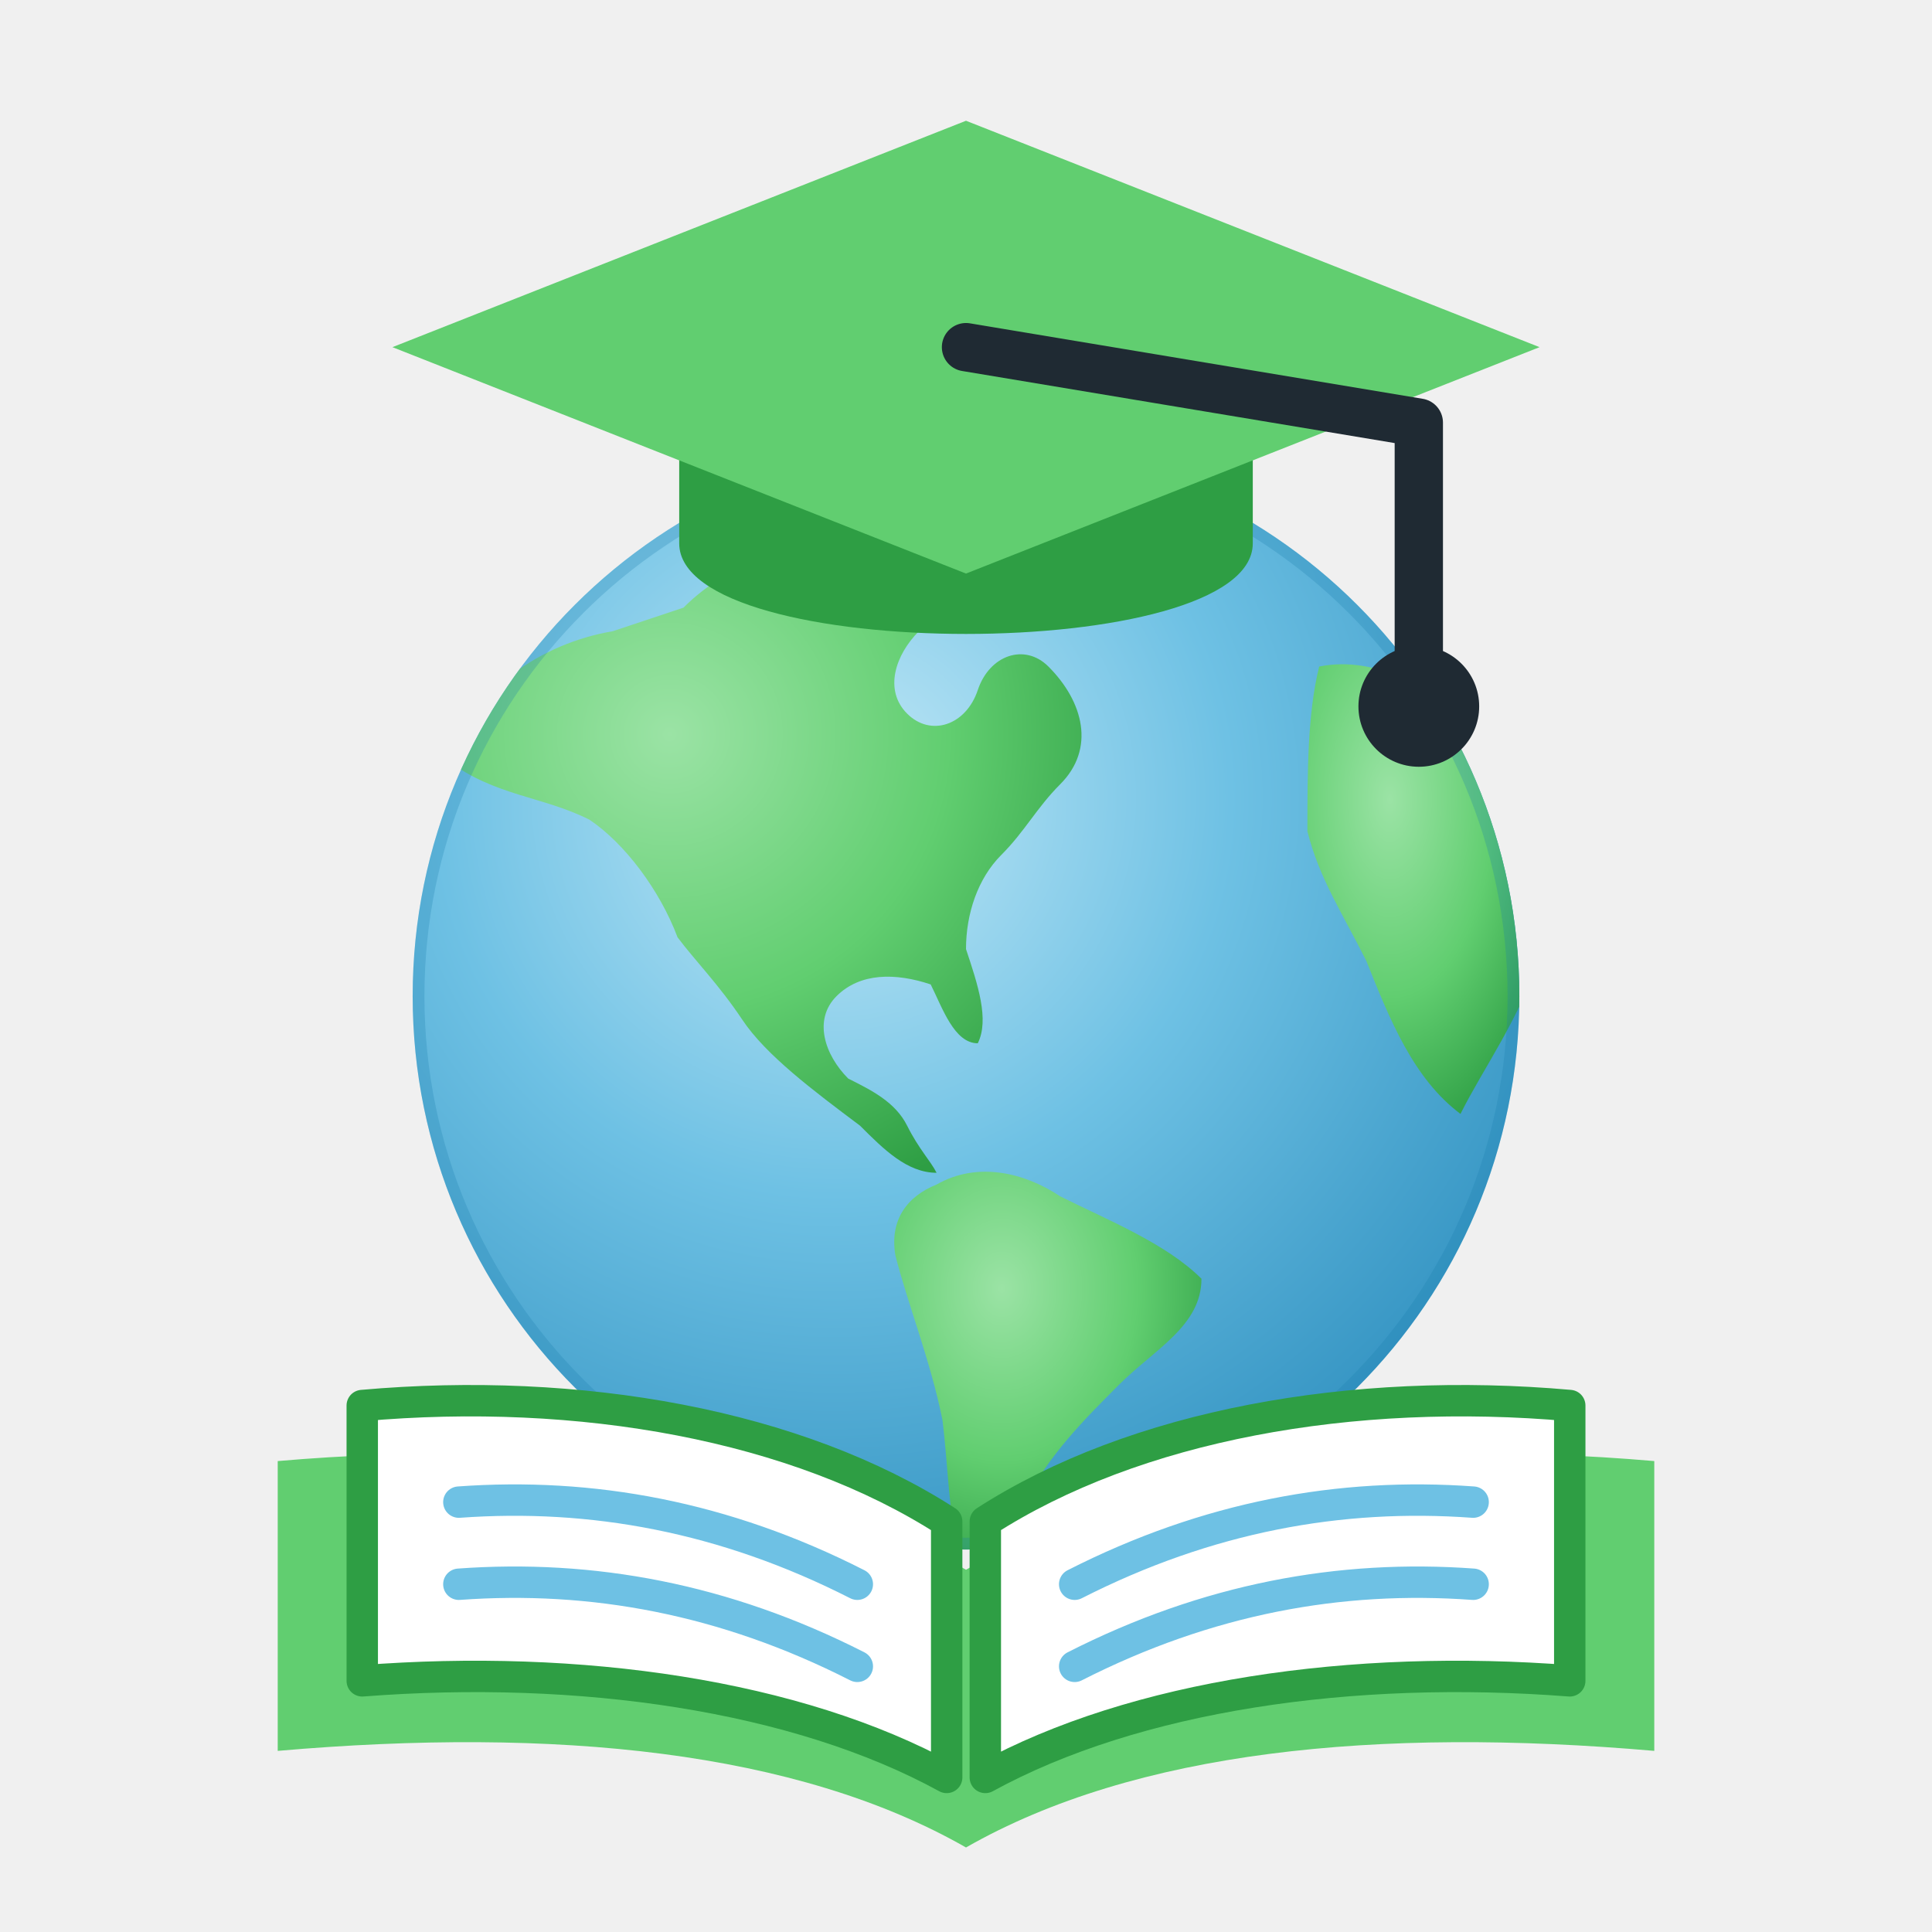
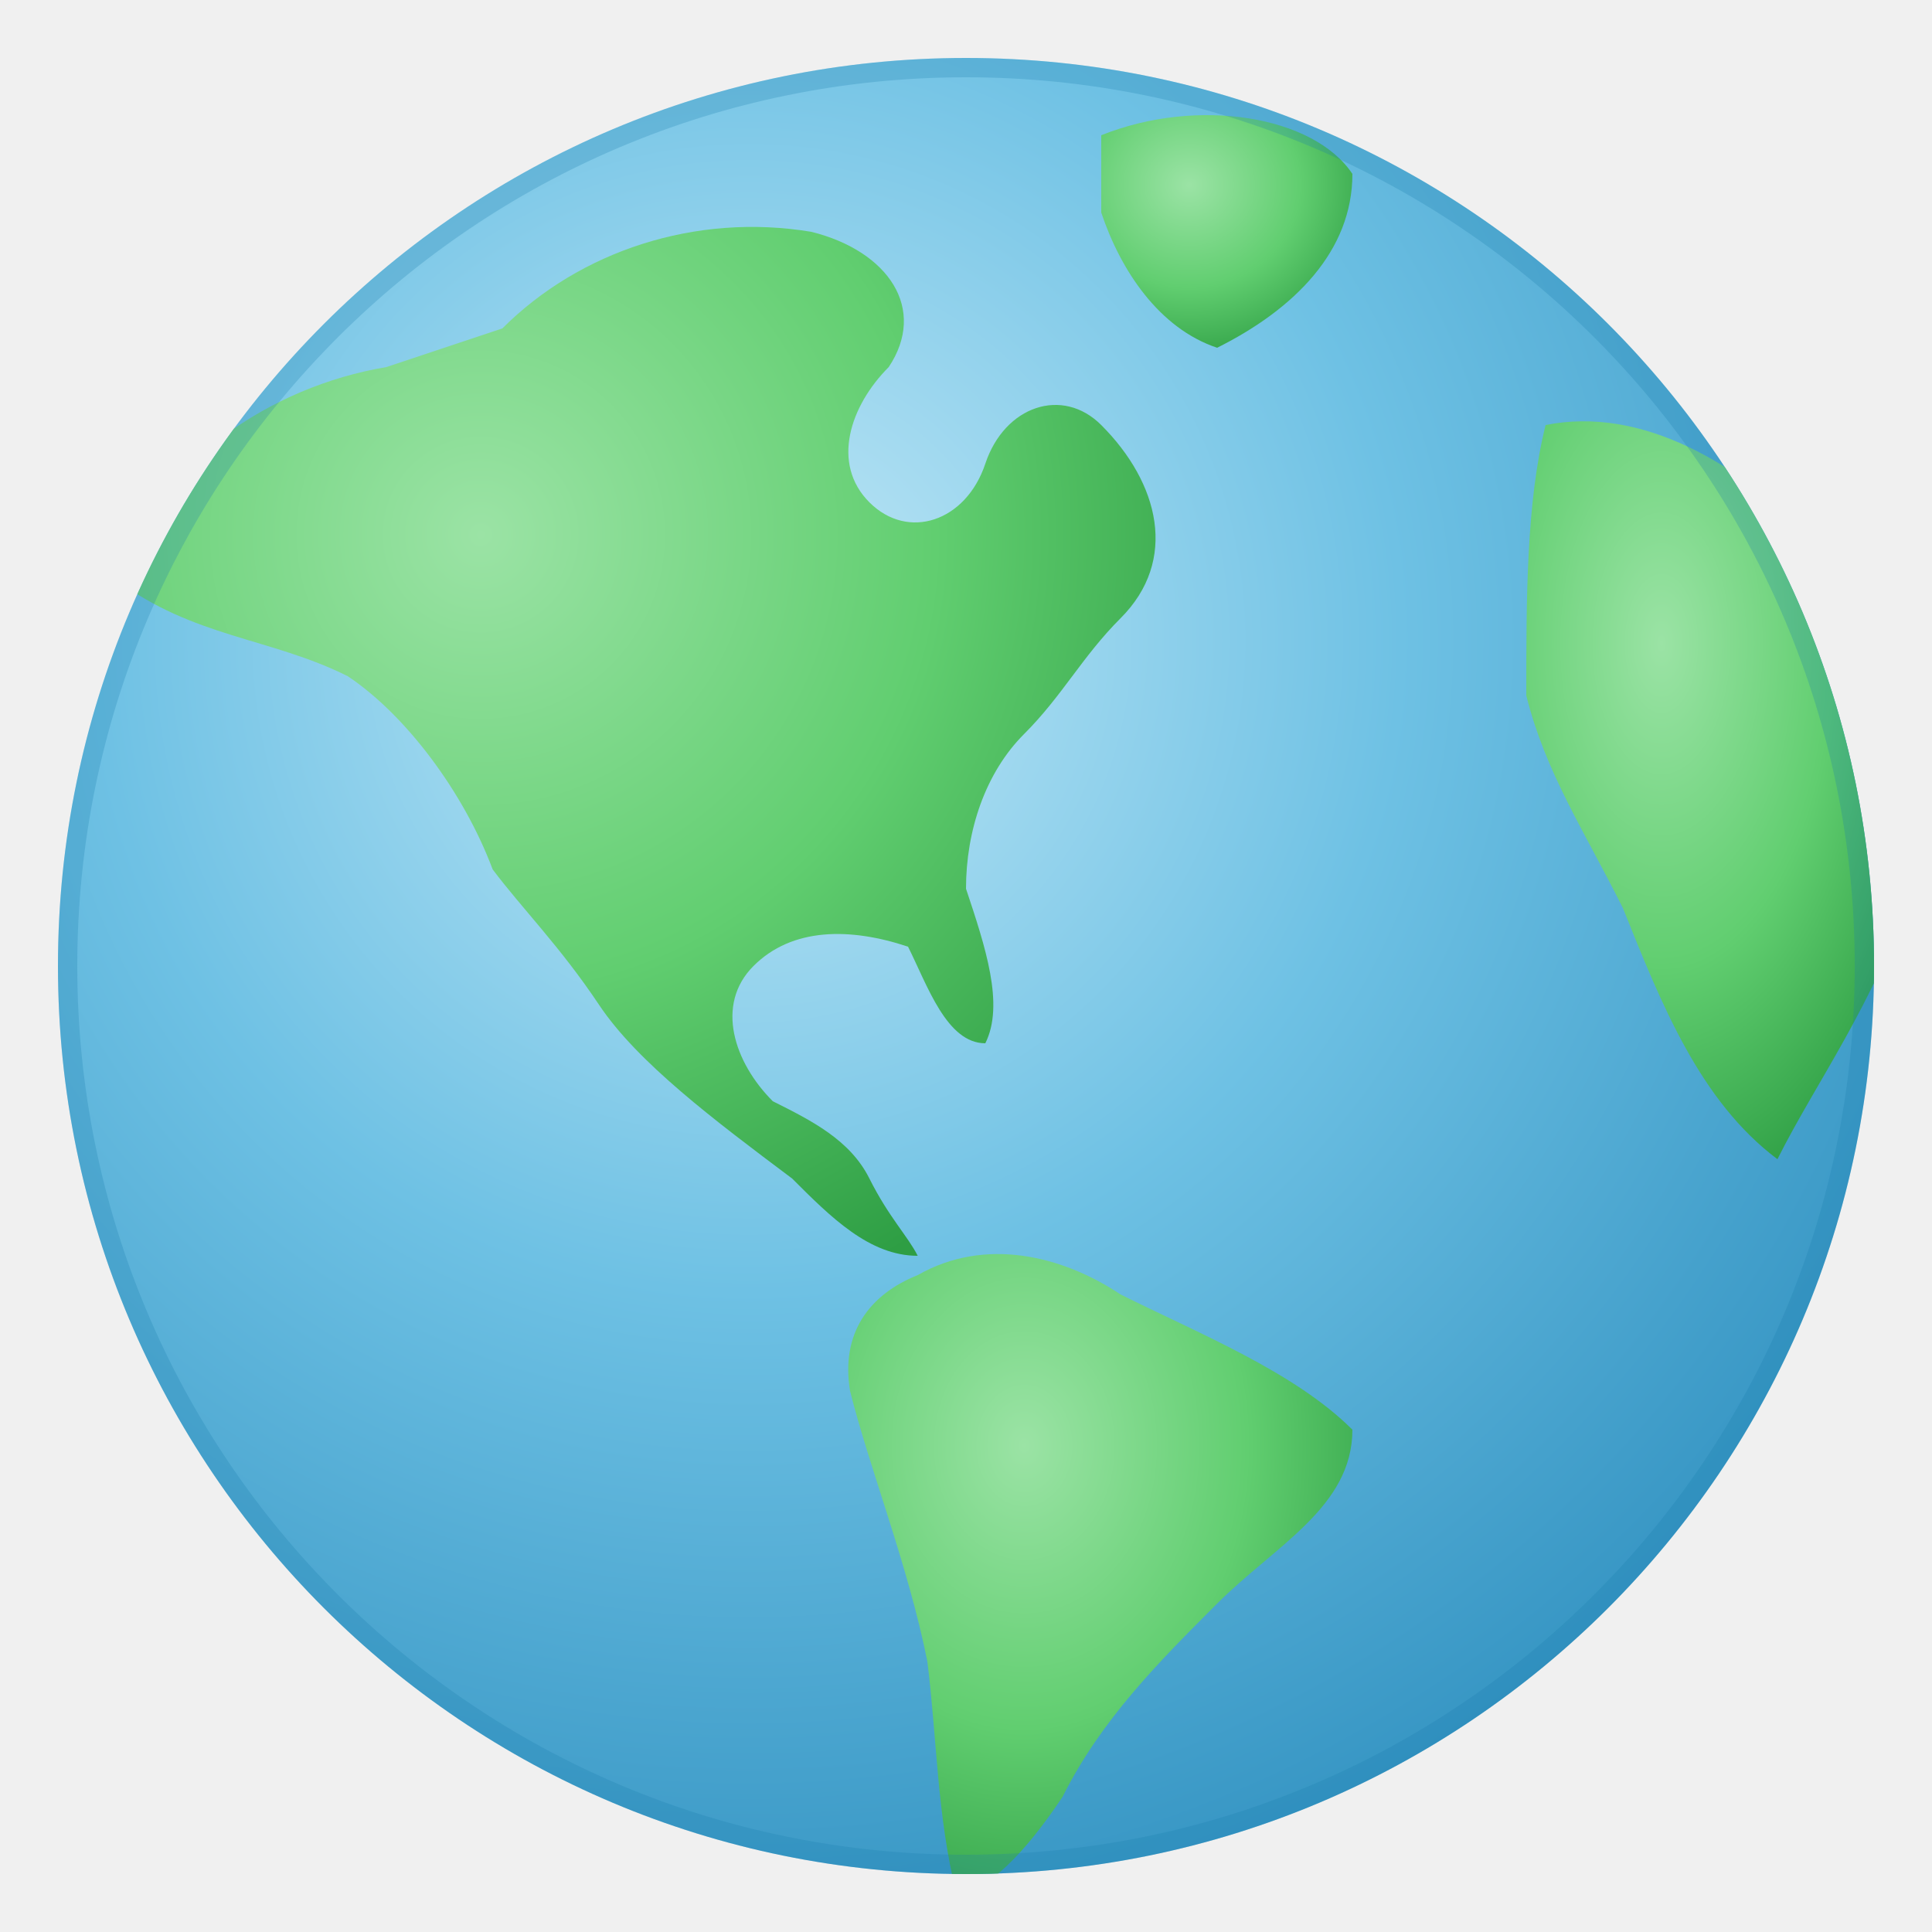
- <svg xmlns="http://www.w3.org/2000/svg" viewBox="0 0 64 64" role="img" aria-label="Centro Latino de Capacitación">
-   <g transform="translate(12.5 13.5) scale(.39)">
-     <defs>
-       <radialGradient id="clmar" cx="38%" cy="32%" r="72%">
-         <stop offset="0" stop-color="#C4E9F7" />
-         <stop offset=".5" stop-color="#6EC1E4" />
-         <stop offset="1" stop-color="#3796C4" />
-       </radialGradient>
-       <radialGradient id="cltierra" cx="35%" cy="30%" r="80%">
-         <stop offset="0" stop-color="#9BE3A5" />
-         <stop offset=".55" stop-color="#61CE70" />
-         <stop offset="1" stop-color="#2E9E44" />
-       </radialGradient>
-       <clipPath id="clcg">
-         <circle cx="50" cy="50" r="47" />
-       </clipPath>
-     </defs>
-     <circle cx="50" cy="50" r="47" fill="url(#clmar)" />
-     <g clip-path="url(#clcg)" fill="url(#cltierra)">
-       <path d="M6 30C8 24 14 20 20 19L26 17C30 13 36 11 42 12C46 13 48 16 46 19C44 21 43 24 45 26C47 28 50 27 51 24C52 21 55 20 57 22C60 25 61 29 58 32C56 34 55 36 53 38C51 40 50 43 50 46C51 49 52 52 51 54C49 54 48 51 47 49C44 48 41 48 39 50C37 52 38 55 40 57C42 58 44 59 45 61C46 63 47 64 47.5 65C45 65 43 63 41 61C37 58 33 55 31 52C29 49 27 47 25.5 45C24 41 21 37 18 35C14 33 10 33 6 30Z" />
-       <path d="M47.5 66C51 64 55 65 58 67C62 69 67 71 70 74C70 78 66 80 63 83C60 86 57 89 55 93C53 96 51 98 49.5 98C48.5 94 48.5 90 48 86C47 81 45 76 44 72C43.5 69 45 67 47.5 66Z" />
-       <path d="M57 7C62 5 68 6 70 9C70 13 67 16 63 18C60 17 58 14 57 11Z" />
-       <path d="M80 22C85 21 90 24 94 28C97 33 99 40 99 46C97 52 94 56 92 60C88 57 86 52 84 47C82 43 80 40 79 36C79 31 79 26 80 22Z" />
-     </g>
-     <circle cx="50" cy="50" r="46.5" fill="none" stroke="#1B7FAE" stroke-opacity=".25" />
+ <svg xmlns="http://www.w3.org/2000/svg" viewBox="0 0 100 100" role="img" aria-label="Centro Latino de Capacitación">
+   <defs>
+     <radialGradient id="mar" cx="38%" cy="32%" r="72%">
+       <stop offset="0" stop-color="#C4E9F7" />
+       <stop offset=".5" stop-color="#6EC1E4" />
+       <stop offset="1" stop-color="#3796C4" />
+     </radialGradient>
+     <radialGradient id="tierra" cx="35%" cy="30%" r="80%">
+       <stop offset="0" stop-color="#9BE3A5" />
+       <stop offset=".55" stop-color="#61CE70" />
+       <stop offset="1" stop-color="#2E9E44" />
+     </radialGradient>
+     <clipPath id="cg">
+       <circle cx="50" cy="50" r="47" />
+     </clipPath>
+   </defs>
+   <circle cx="50" cy="50" r="47" fill="url(#mar)" />
+   <g clip-path="url(#cg)" fill="url(#tierra)">
+     <path d="M6 30C8 24 14 20 20 19L26 17C30 13 36 11 42 12C46 13 48 16 46 19C44 21 43 24 45 26C47 28 50 27 51 24C52 21 55 20 57 22C60 25 61 29 58 32C56 34 55 36 53 38C51 40 50 43 50 46C51 49 52 52 51 54C49 54 48 51 47 49C44 48 41 48 39 50C37 52 38 55 40 57C42 58 44 59 45 61C46 63 47 64 47.5 65C45 65 43 63 41 61C37 58 33 55 31 52C29 49 27 47 25.5 45C24 41 21 37 18 35C14 33 10 33 6 30Z" />
+     <path d="M47.5 66C51 64 55 65 58 67C62 69 67 71 70 74C70 78 66 80 63 83C60 86 57 89 55 93C53 96 51 98 49.5 98C48.5 94 48.5 90 48 86C47 81 45 76 44 72C43.5 69 45 67 47.5 66Z" />
+     <path d="M57 7C62 5 68 6 70 9C70 13 67 16 63 18C60 17 58 14 57 11Z" />
+     <path d="M80 22C85 21 90 24 94 28C97 33 99 40 99 46C97 52 94 56 92 60C88 57 86 52 84 47C82 43 80 40 79 36C79 31 79 26 80 22Z" />
  </g>
-   <path d="M22.5 13V18C22.5 22 41.5 22 41.5 18V13Z" fill="#2E9E44" />
-   <path d="M32 4L51 11.5L32 19L13 11.5Z" fill="#61CE70" />
-   <path d="M32 11.5L47 14V22" fill="none" stroke="#1F2A33" stroke-width="1.6" stroke-linecap="round" stroke-linejoin="round" />
-   <circle cx="47" cy="23.4" r="2" fill="#1F2A33" />
-   <g transform="translate(32 56) scale(.8) translate(-32 -56)">
-     <path d="M32 51C25 47 15 45.5 3.5 46.5V58.5C15 57.5 25 58.5 32 62.5C39 58.5 49 57.5 60.5 58.5V46.5C49 45.5 39 47 32 51Z" fill="#61CE70" />
-     <path d="M31.2 49C25 45 16 43.4 7 44.2V55.6C16 54.9 25 56.2 31.2 59.6Z" fill="#fff" stroke="#2E9E44" stroke-width="1.3" stroke-linejoin="round" />
-     <path d="M32.8 49C39 45 48 43.4 57 44.2V55.6C48 54.9 39 56.2 32.8 59.6Z" fill="#fff" stroke="#2E9E44" stroke-width="1.3" stroke-linejoin="round" />
-     <path d="M11 48.2C16.5 47.8 22 48.8 27.5 51.6M11 51.6C16.5 51.2 22 52.2 27.5 55M36.5 51.6C42 48.8 47.5 47.8 53 48.2M36.5 55C42 52.2 47.5 51.2 53 51.6" fill="none" stroke="#6EC1E4" stroke-width="1.3" stroke-linecap="round" />
-   </g>
+   <circle cx="50" cy="50" r="46.5" fill="none" stroke="#1B7FAE" stroke-opacity=".25" />
</svg>
